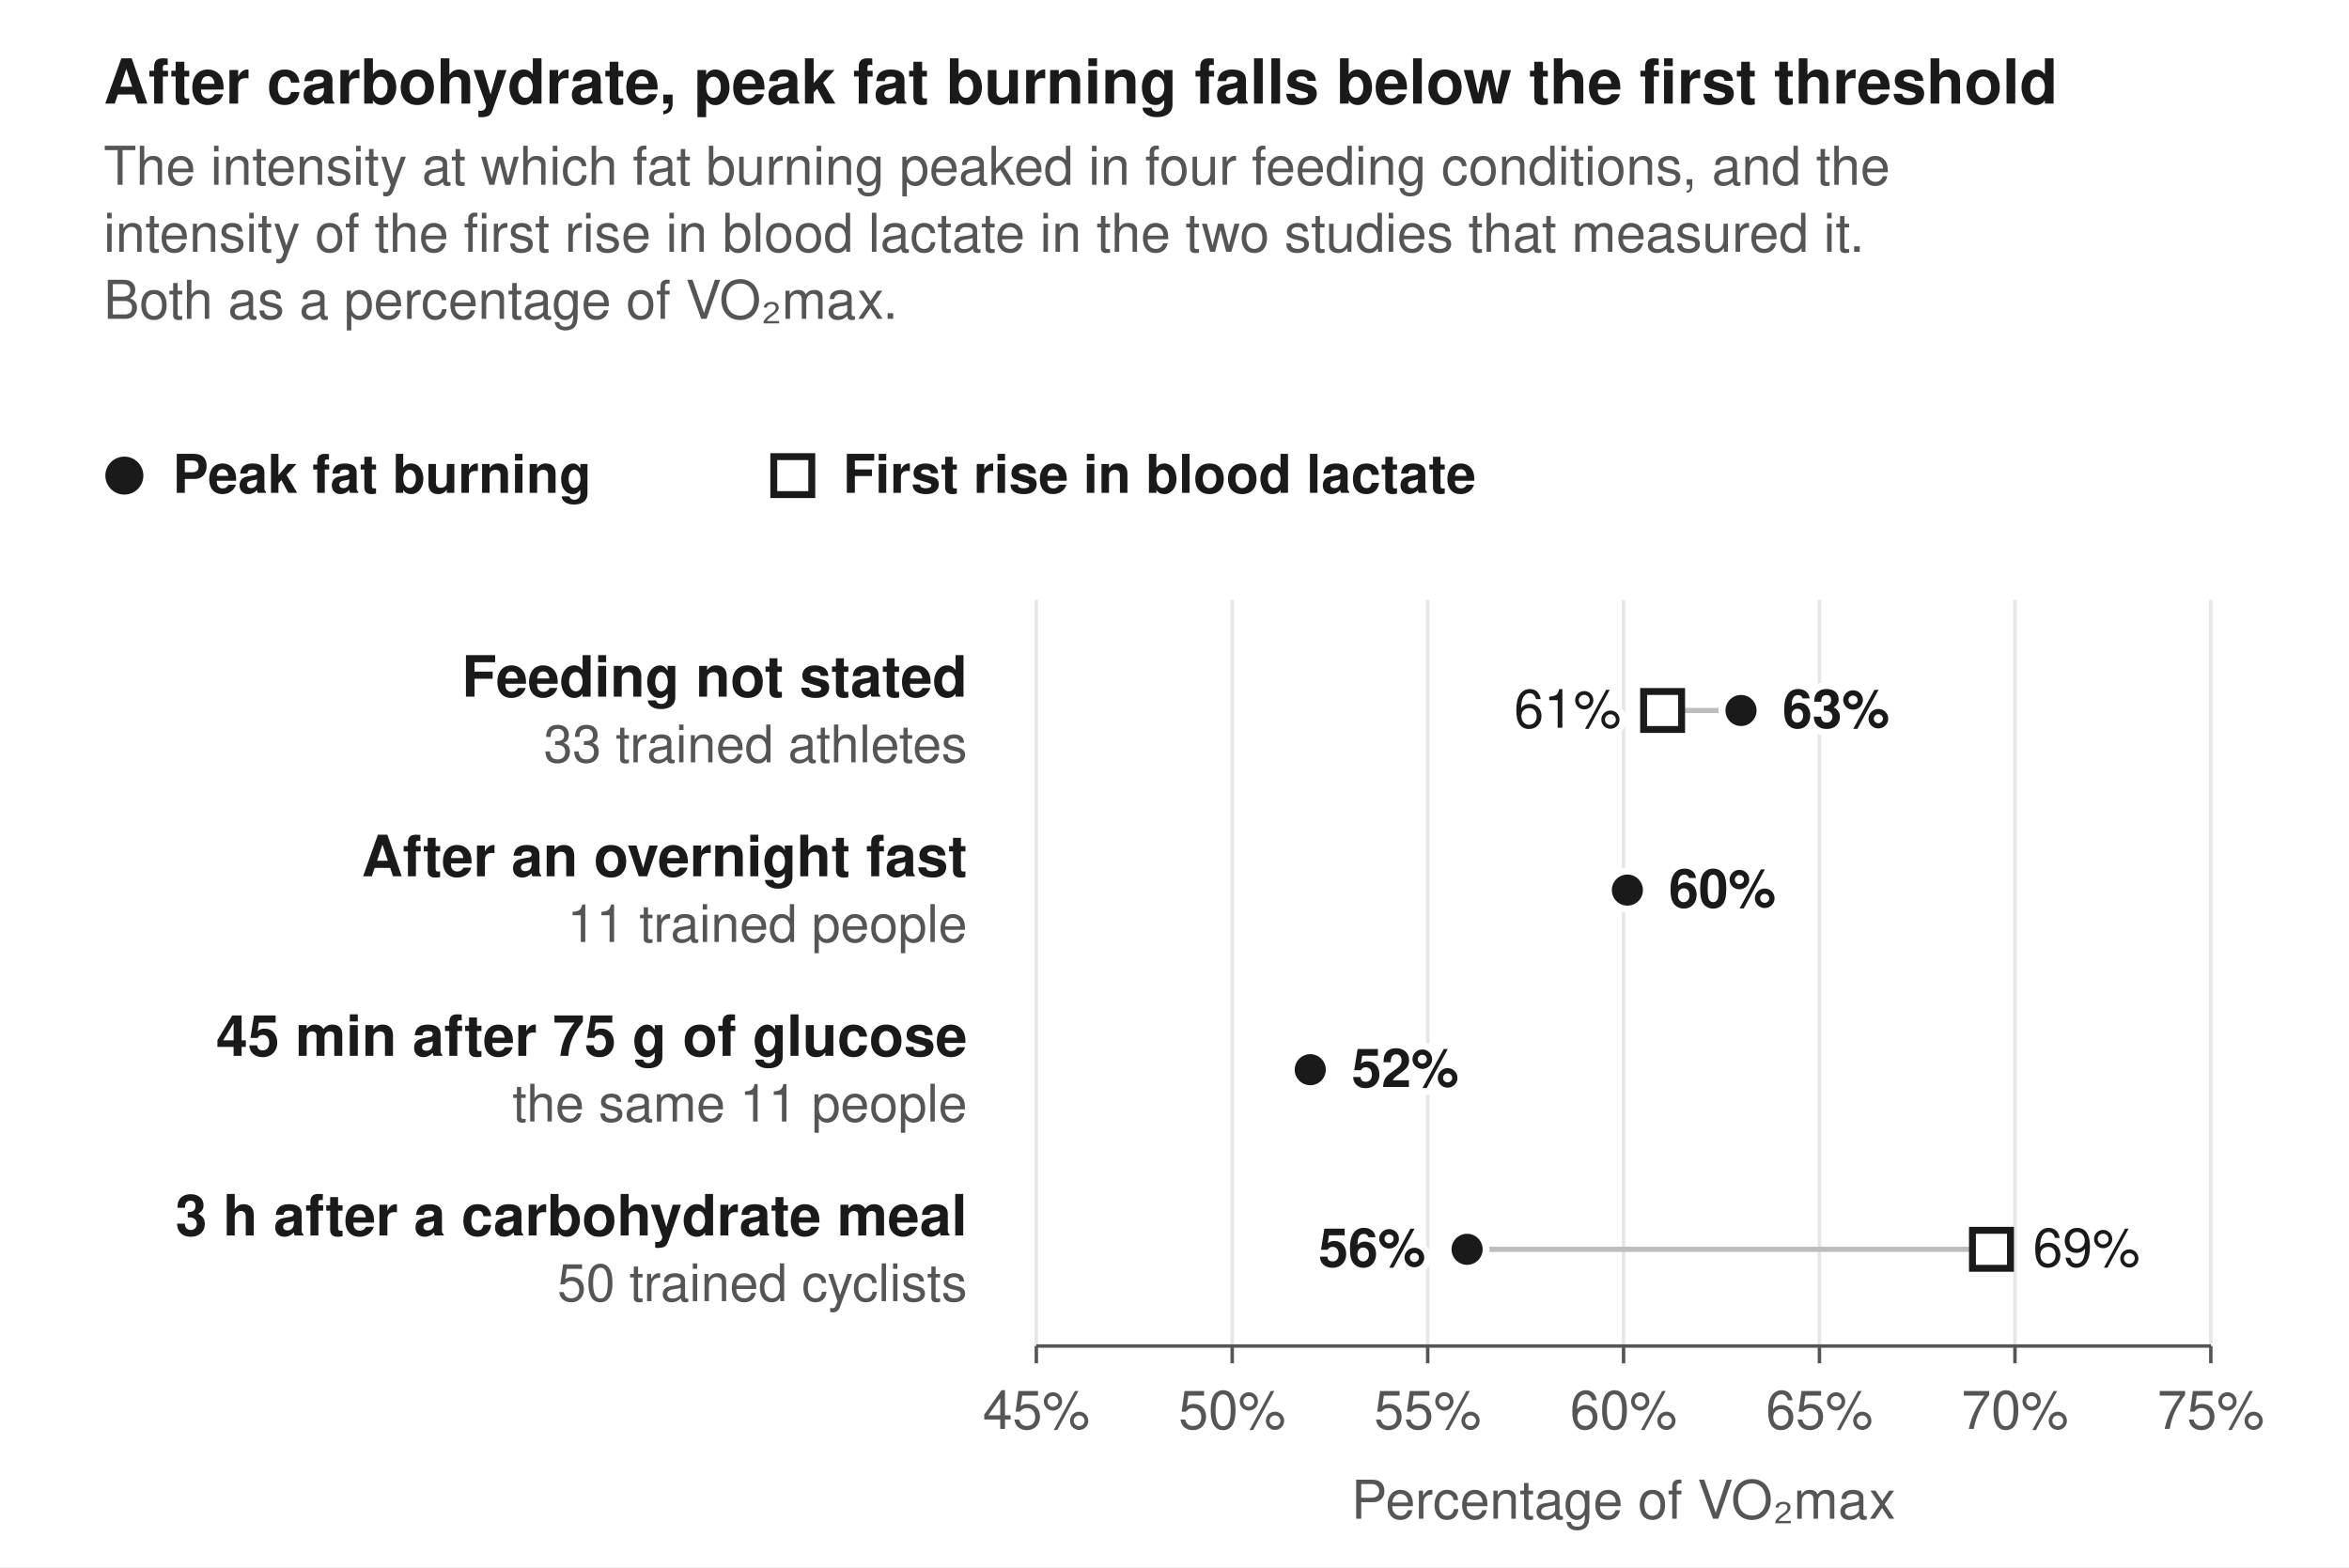
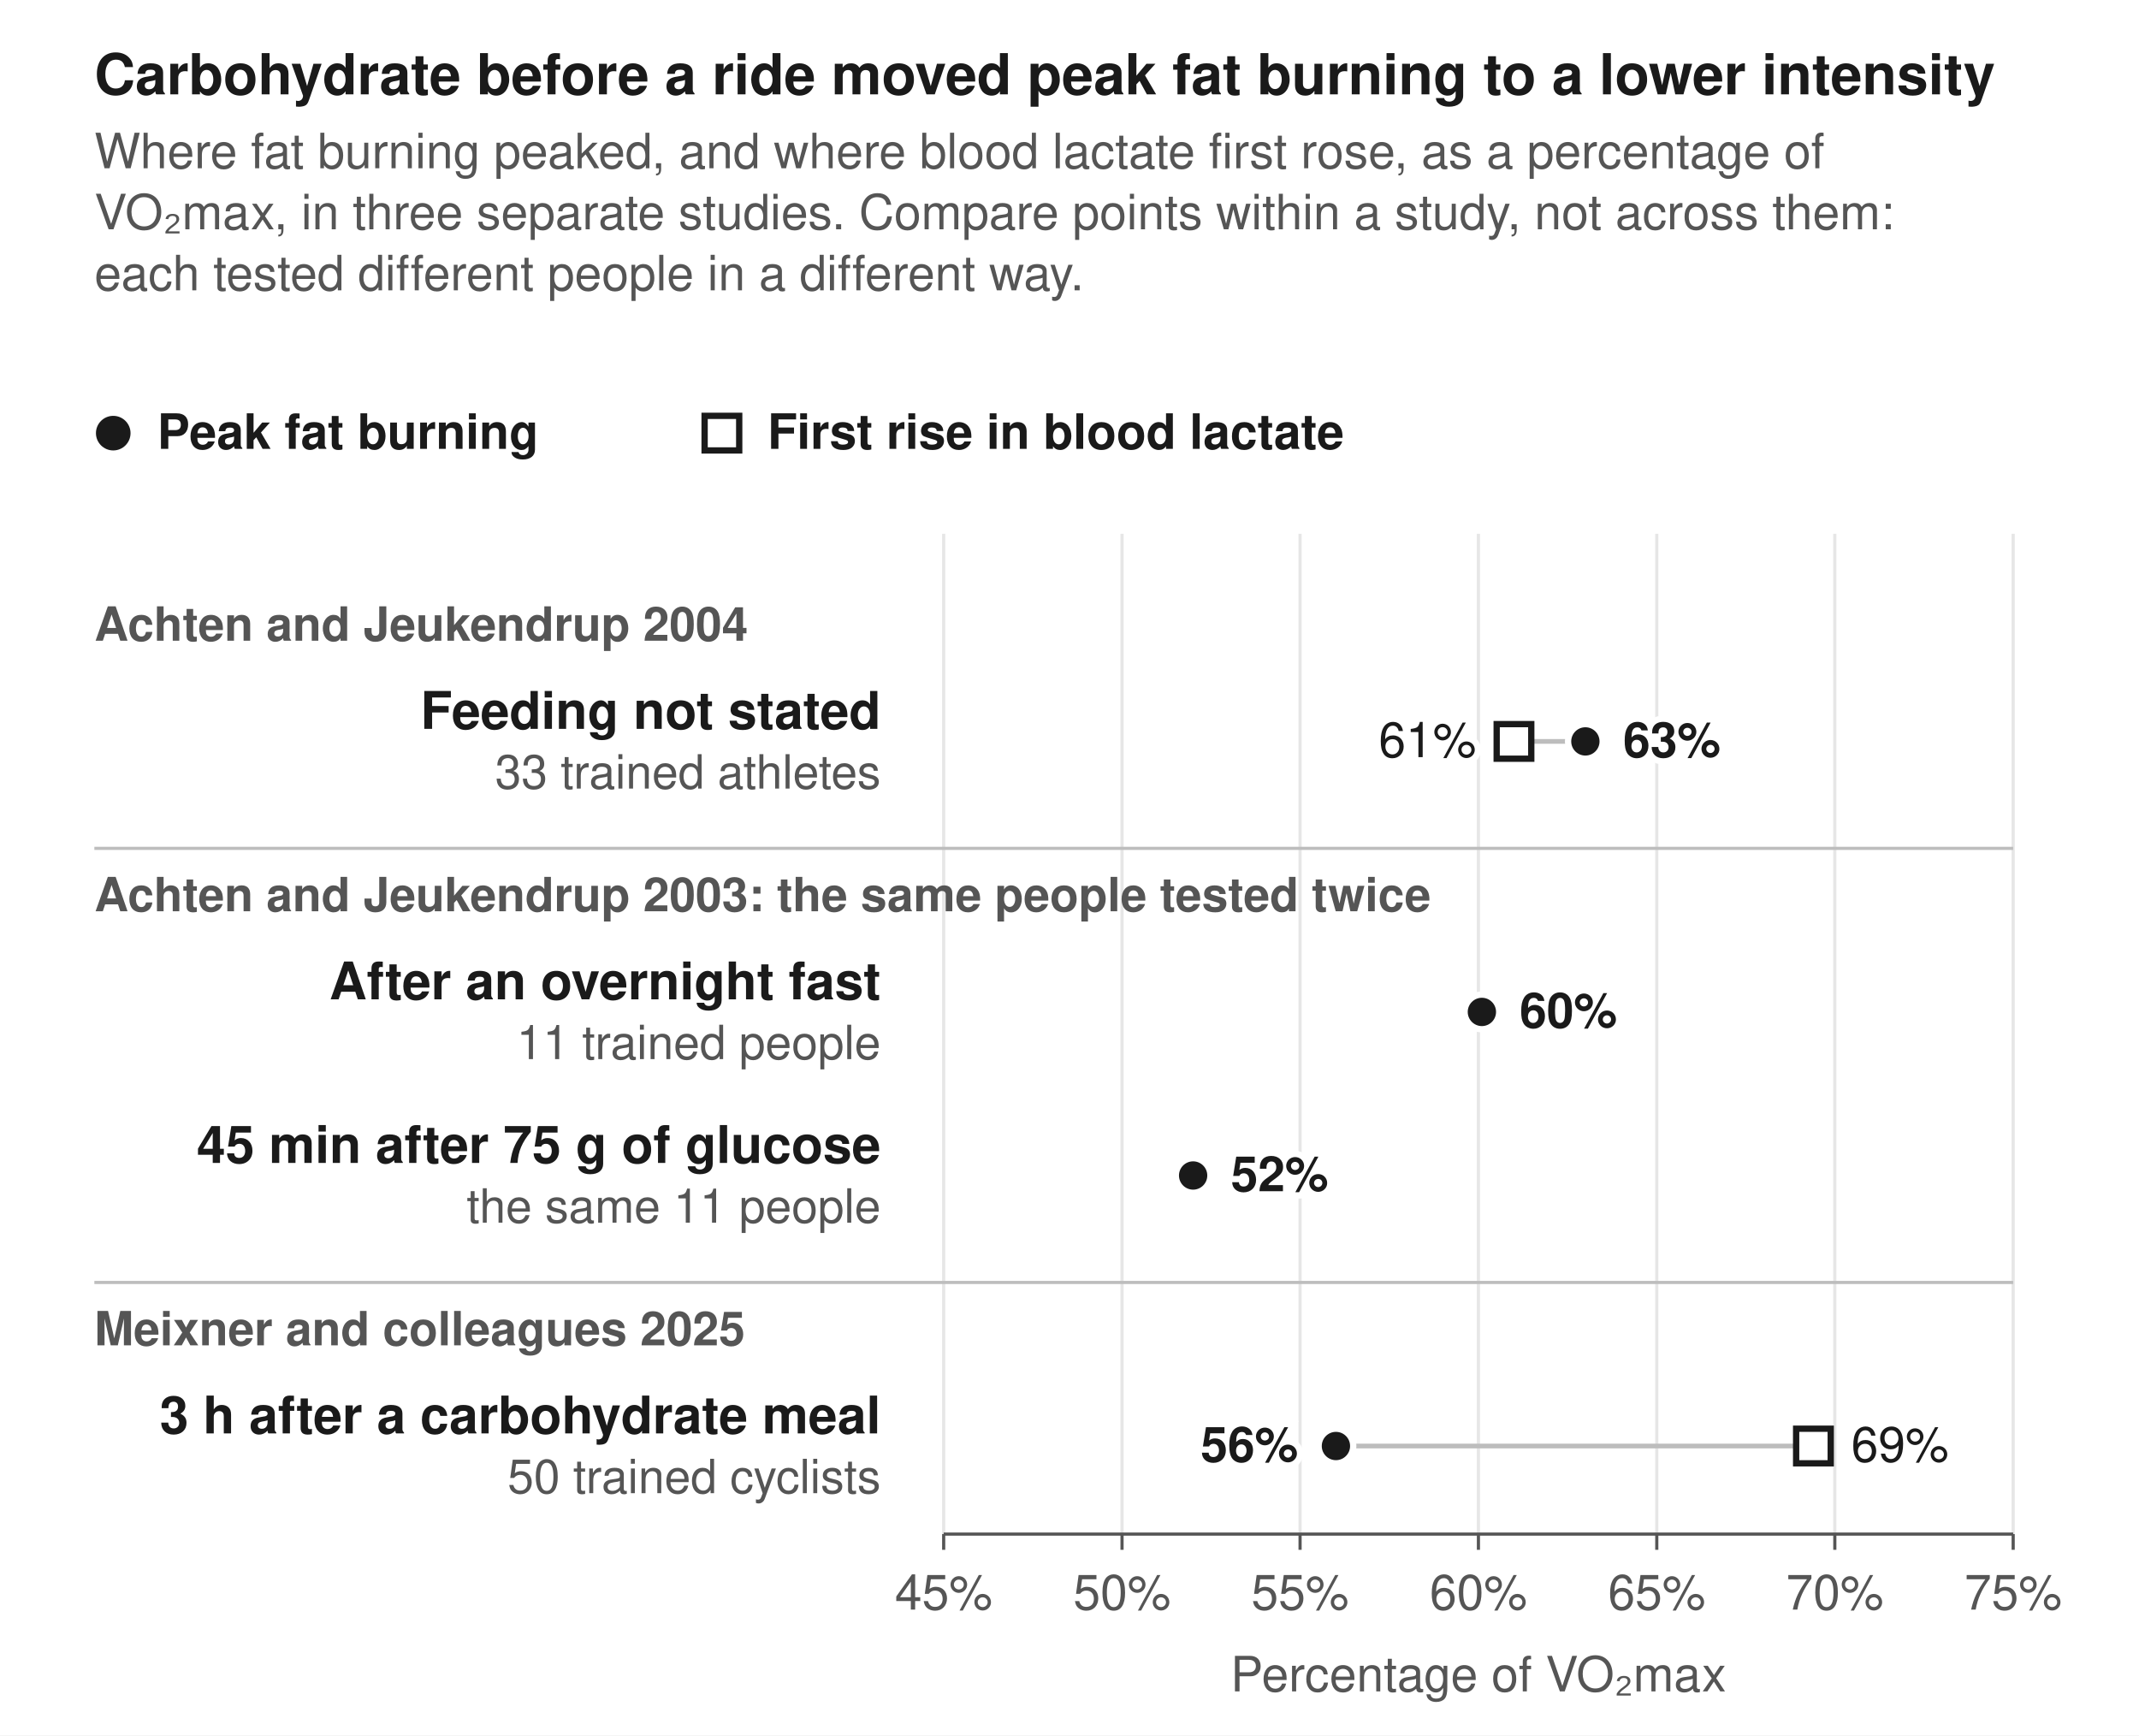
- <svg xmlns="http://www.w3.org/2000/svg" viewBox="0 0 680 453.7" width="680" height="453.7" role="img" aria-label="Peak fat burning at 63, 60, 52 and 56 percent of VO2max in four feeding conditions, with the first lactate rise at 61 percent in the first and 69 percent in the last">
-   <rect width="680" height="453.7" fill="#ffffff" />
-   <text x="30.0" y="30.0" font-family="IBM Plex Sans, Helvetica, Arial, sans-serif" font-size="18" fill="#1a1a1a" text-anchor="start" font-weight="600">After carbohydrate, peak fat burning falls below the first threshold</text>
-   <text x="30.0" y="53.5" font-family="IBM Plex Sans, Helvetica, Arial, sans-serif" font-size="15.5" fill="#555555" text-anchor="start" font-weight="400">The intensity at which fat burning peaked in four feeding conditions, and the</text>
-   <text x="30.0" y="72.9" font-family="IBM Plex Sans, Helvetica, Arial, sans-serif" font-size="15.5" fill="#555555" text-anchor="start" font-weight="400">intensity of the first rise in blood lactate in the two studies that measured it.</text>
-   <text x="30.0" y="92.3" font-family="IBM Plex Sans, Helvetica, Arial, sans-serif" font-size="15.5" fill="#555555" text-anchor="start" font-weight="400">Both as a percentage of VO₂max.</text>
+ <svg xmlns="http://www.w3.org/2000/svg" viewBox="0 0 680 551.7" width="680" height="551.7" role="img" aria-label="Three separate studies. Peak fat burning at 63, 60, 52 and 56 percent of VO2max in four feeding conditions, with the first lactate rise at 61 percent in the first and 69 percent in the last">
+   <rect width="680" height="551.7" fill="#ffffff" />
+   <text x="30.0" y="30.0" font-family="IBM Plex Sans, Helvetica, Arial, sans-serif" font-size="18" fill="#1a1a1a" text-anchor="start" font-weight="600">Carbohydrate before a ride moved peak fat burning to a lower intensity</text>
+   <text x="30.0" y="53.5" font-family="IBM Plex Sans, Helvetica, Arial, sans-serif" font-size="15.5" fill="#555555" text-anchor="start" font-weight="400">Where fat burning peaked, and where blood lactate first rose, as a percentage of</text>
+   <text x="30.0" y="72.9" font-family="IBM Plex Sans, Helvetica, Arial, sans-serif" font-size="15.5" fill="#555555" text-anchor="start" font-weight="400">VO₂max, in three separate studies. Compare points within a study, not across them:</text>
+   <text x="30.0" y="92.3" font-family="IBM Plex Sans, Helvetica, Arial, sans-serif" font-size="15.5" fill="#555555" text-anchor="start" font-weight="400">each tested different people in a different way.</text>
  <circle cx="36" cy="137.7" r="5.5" fill="#1a1a1a" />
  <text x="50.0" y="142.7" font-family="IBM Plex Sans, Helvetica, Arial, sans-serif" font-size="15.5" fill="#1a1a1a" text-anchor="start" font-weight="600">Peak fat burning</text>
  <rect x="224" y="132.2" width="11" height="11" fill="#ffffff" stroke="#1a1a1a" stroke-width="2" />
  <text x="244.0" y="142.7" font-family="IBM Plex Sans, Helvetica, Arial, sans-serif" font-size="15.5" fill="#1a1a1a" text-anchor="start" font-weight="600">First rise in blood lactate</text>
-   <line x1="300.0" y1="173.7" x2="300.0" y2="389.7" stroke="#e6e6e6" stroke-width="1" />
-   <line x1="356.7" y1="173.7" x2="356.7" y2="389.7" stroke="#e6e6e6" stroke-width="1" />
-   <line x1="413.3" y1="173.7" x2="413.3" y2="389.7" stroke="#e6e6e6" stroke-width="1" />
-   <line x1="470.0" y1="173.7" x2="470.0" y2="389.7" stroke="#e6e6e6" stroke-width="1" />
-   <line x1="526.7" y1="173.7" x2="526.7" y2="389.7" stroke="#e6e6e6" stroke-width="1" />
-   <line x1="583.3" y1="173.7" x2="583.3" y2="389.7" stroke="#e6e6e6" stroke-width="1" />
-   <line x1="640.0" y1="173.7" x2="640.0" y2="389.7" stroke="#e6e6e6" stroke-width="1" />
-   <line x1="300.0" y1="389.7" x2="640.0" y2="389.7" stroke="#555555" stroke-width="1" />
-   <line x1="300.0" y1="389.7" x2="300.0" y2="394.7" stroke="#555555" stroke-width="1" />
-   <text x="300.0" y="413.7" font-family="IBM Plex Sans, Helvetica, Arial, sans-serif" font-size="15.5" fill="#555555" text-anchor="middle" font-weight="400">45%</text>
-   <line x1="356.7" y1="389.7" x2="356.7" y2="394.7" stroke="#555555" stroke-width="1" />
-   <text x="356.7" y="413.7" font-family="IBM Plex Sans, Helvetica, Arial, sans-serif" font-size="15.5" fill="#555555" text-anchor="middle" font-weight="400">50%</text>
-   <line x1="413.3" y1="389.7" x2="413.3" y2="394.7" stroke="#555555" stroke-width="1" />
-   <text x="413.3" y="413.7" font-family="IBM Plex Sans, Helvetica, Arial, sans-serif" font-size="15.5" fill="#555555" text-anchor="middle" font-weight="400">55%</text>
-   <line x1="470.0" y1="389.7" x2="470.0" y2="394.7" stroke="#555555" stroke-width="1" />
-   <text x="470.0" y="413.7" font-family="IBM Plex Sans, Helvetica, Arial, sans-serif" font-size="15.5" fill="#555555" text-anchor="middle" font-weight="400">60%</text>
-   <line x1="526.7" y1="389.7" x2="526.7" y2="394.7" stroke="#555555" stroke-width="1" />
-   <text x="526.7" y="413.7" font-family="IBM Plex Sans, Helvetica, Arial, sans-serif" font-size="15.5" fill="#555555" text-anchor="middle" font-weight="400">65%</text>
-   <line x1="583.3" y1="389.7" x2="583.3" y2="394.7" stroke="#555555" stroke-width="1" />
-   <text x="583.3" y="413.7" font-family="IBM Plex Sans, Helvetica, Arial, sans-serif" font-size="15.5" fill="#555555" text-anchor="middle" font-weight="400">70%</text>
-   <line x1="640.0" y1="389.7" x2="640.0" y2="394.7" stroke="#555555" stroke-width="1" />
-   <text x="640.0" y="413.7" font-family="IBM Plex Sans, Helvetica, Arial, sans-serif" font-size="15.5" fill="#555555" text-anchor="middle" font-weight="400">75%</text>
-   <text x="470.0" y="439.7" font-family="IBM Plex Sans, Helvetica, Arial, sans-serif" font-size="15.5" fill="#555555" text-anchor="middle" font-weight="400">Percentage of VO₂max</text>
-   <text x="280.0" y="201.7" font-family="IBM Plex Sans, Helvetica, Arial, sans-serif" font-size="16.5" fill="#1a1a1a" text-anchor="end" font-weight="600">Feeding not stated</text>
-   <text x="280.0" y="220.7" font-family="IBM Plex Sans, Helvetica, Arial, sans-serif" font-size="15" fill="#555555" text-anchor="end" font-weight="400">33 trained athletes</text>
-   <line x1="481.3" y1="205.7" x2="504.0" y2="205.7" stroke="#bdbdbd" stroke-width="1.5" />
-   <rect x="475.8" y="200.2" width="11" height="11" fill="#ffffff" stroke="#1a1a1a" stroke-width="2" />
-   <text x="469.3" y="210.7" font-family="IBM Plex Sans, Helvetica, Arial, sans-serif" font-size="15.5" fill="#1a1a1a" text-anchor="end" font-weight="400" paint-order="stroke" stroke="#ffffff" stroke-width="4">61%</text>
-   <circle cx="504.0" cy="205.7" r="5.5" fill="#1a1a1a" stroke="#ffffff" stroke-width="2" />
-   <text x="516.0" y="210.7" font-family="IBM Plex Sans, Helvetica, Arial, sans-serif" font-size="15.5" fill="#1a1a1a" text-anchor="start" font-weight="600" paint-order="stroke" stroke="#ffffff" stroke-width="4">63%</text>
-   <text x="280.0" y="253.7" font-family="IBM Plex Sans, Helvetica, Arial, sans-serif" font-size="16.5" fill="#1a1a1a" text-anchor="end" font-weight="600">After an overnight fast</text>
-   <text x="280.0" y="272.7" font-family="IBM Plex Sans, Helvetica, Arial, sans-serif" font-size="15" fill="#555555" text-anchor="end" font-weight="400">11 trained people</text>
-   <circle cx="471.1" cy="257.7" r="5.5" fill="#1a1a1a" stroke="#ffffff" stroke-width="2" />
-   <text x="483.1" y="262.7" font-family="IBM Plex Sans, Helvetica, Arial, sans-serif" font-size="15.5" fill="#1a1a1a" text-anchor="start" font-weight="600" paint-order="stroke" stroke="#ffffff" stroke-width="4">60%</text>
-   <text x="280.0" y="305.7" font-family="IBM Plex Sans, Helvetica, Arial, sans-serif" font-size="16.5" fill="#1a1a1a" text-anchor="end" font-weight="600">45 min after 75 g of glucose</text>
-   <text x="280.0" y="324.7" font-family="IBM Plex Sans, Helvetica, Arial, sans-serif" font-size="15" fill="#555555" text-anchor="end" font-weight="400">the same 11 people</text>
-   <circle cx="379.3" cy="309.7" r="5.5" fill="#1a1a1a" stroke="#ffffff" stroke-width="2" />
-   <text x="391.3" y="314.7" font-family="IBM Plex Sans, Helvetica, Arial, sans-serif" font-size="15.5" fill="#1a1a1a" text-anchor="start" font-weight="600" paint-order="stroke" stroke="#ffffff" stroke-width="4">52%</text>
-   <text x="280.0" y="357.7" font-family="IBM Plex Sans, Helvetica, Arial, sans-serif" font-size="16.5" fill="#1a1a1a" text-anchor="end" font-weight="600">3 h after a carbohydrate meal</text>
-   <text x="280.0" y="376.7" font-family="IBM Plex Sans, Helvetica, Arial, sans-serif" font-size="15" fill="#555555" text-anchor="end" font-weight="400">50 trained cyclists</text>
-   <line x1="424.7" y1="361.7" x2="576.5" y2="361.7" stroke="#bdbdbd" stroke-width="1.5" />
-   <rect x="571.0" y="356.2" width="11" height="11" fill="#ffffff" stroke="#1a1a1a" stroke-width="2" />
-   <text x="588.5" y="366.7" font-family="IBM Plex Sans, Helvetica, Arial, sans-serif" font-size="15.5" fill="#1a1a1a" text-anchor="start" font-weight="400" paint-order="stroke" stroke="#ffffff" stroke-width="4">69%</text>
-   <circle cx="424.7" cy="361.7" r="5.5" fill="#1a1a1a" stroke="#ffffff" stroke-width="2" />
-   <text x="412.7" y="366.7" font-family="IBM Plex Sans, Helvetica, Arial, sans-serif" font-size="15.5" fill="#1a1a1a" text-anchor="end" font-weight="600" paint-order="stroke" stroke="#ffffff" stroke-width="4">56%</text>
+   <line x1="300.0" y1="169.7" x2="300.0" y2="487.7" stroke="#e6e6e6" stroke-width="1" />
+   <line x1="356.7" y1="169.7" x2="356.7" y2="487.7" stroke="#e6e6e6" stroke-width="1" />
+   <line x1="413.3" y1="169.7" x2="413.3" y2="487.7" stroke="#e6e6e6" stroke-width="1" />
+   <line x1="470.0" y1="169.7" x2="470.0" y2="487.7" stroke="#e6e6e6" stroke-width="1" />
+   <line x1="526.7" y1="169.7" x2="526.7" y2="487.7" stroke="#e6e6e6" stroke-width="1" />
+   <line x1="583.3" y1="169.7" x2="583.3" y2="487.7" stroke="#e6e6e6" stroke-width="1" />
+   <line x1="640.0" y1="169.7" x2="640.0" y2="487.7" stroke="#e6e6e6" stroke-width="1" />
+   <line x1="300.0" y1="487.7" x2="640.0" y2="487.7" stroke="#555555" stroke-width="1" />
+   <line x1="300.0" y1="487.7" x2="300.0" y2="492.7" stroke="#555555" stroke-width="1" />
+   <text x="300.0" y="511.7" font-family="IBM Plex Sans, Helvetica, Arial, sans-serif" font-size="15.5" fill="#555555" text-anchor="middle" font-weight="400">45%</text>
+   <line x1="356.7" y1="487.7" x2="356.7" y2="492.7" stroke="#555555" stroke-width="1" />
+   <text x="356.7" y="511.7" font-family="IBM Plex Sans, Helvetica, Arial, sans-serif" font-size="15.5" fill="#555555" text-anchor="middle" font-weight="400">50%</text>
+   <line x1="413.3" y1="487.7" x2="413.3" y2="492.7" stroke="#555555" stroke-width="1" />
+   <text x="413.3" y="511.7" font-family="IBM Plex Sans, Helvetica, Arial, sans-serif" font-size="15.5" fill="#555555" text-anchor="middle" font-weight="400">55%</text>
+   <line x1="470.0" y1="487.7" x2="470.0" y2="492.7" stroke="#555555" stroke-width="1" />
+   <text x="470.0" y="511.7" font-family="IBM Plex Sans, Helvetica, Arial, sans-serif" font-size="15.5" fill="#555555" text-anchor="middle" font-weight="400">60%</text>
+   <line x1="526.7" y1="487.7" x2="526.7" y2="492.7" stroke="#555555" stroke-width="1" />
+   <text x="526.7" y="511.7" font-family="IBM Plex Sans, Helvetica, Arial, sans-serif" font-size="15.5" fill="#555555" text-anchor="middle" font-weight="400">65%</text>
+   <line x1="583.3" y1="487.7" x2="583.3" y2="492.7" stroke="#555555" stroke-width="1" />
+   <text x="583.3" y="511.7" font-family="IBM Plex Sans, Helvetica, Arial, sans-serif" font-size="15.5" fill="#555555" text-anchor="middle" font-weight="400">70%</text>
+   <line x1="640.0" y1="487.7" x2="640.0" y2="492.7" stroke="#555555" stroke-width="1" />
+   <text x="640.0" y="511.7" font-family="IBM Plex Sans, Helvetica, Arial, sans-serif" font-size="15.5" fill="#555555" text-anchor="middle" font-weight="400">75%</text>
+   <text x="470.0" y="537.7" font-family="IBM Plex Sans, Helvetica, Arial, sans-serif" font-size="15.5" fill="#555555" text-anchor="middle" font-weight="400">Percentage of VO₂max</text>
+   <text x="30.0" y="203.7" font-family="IBM Plex Sans, Helvetica, Arial, sans-serif" font-size="15" fill="#555555" text-anchor="start" font-weight="600">Achten and Jeukendrup 2004</text>
+   <text x="280.0" y="231.7" font-family="IBM Plex Sans, Helvetica, Arial, sans-serif" font-size="16.5" fill="#1a1a1a" text-anchor="end" font-weight="600">Feeding not stated</text>
+   <text x="280.0" y="250.7" font-family="IBM Plex Sans, Helvetica, Arial, sans-serif" font-size="15" fill="#555555" text-anchor="end" font-weight="400">33 trained athletes</text>
+   <line x1="481.3" y1="235.7" x2="504.0" y2="235.7" stroke="#bdbdbd" stroke-width="1.5" />
+   <rect x="475.8" y="230.2" width="11" height="11" fill="#ffffff" stroke="#1a1a1a" stroke-width="2" />
+   <text x="469.3" y="240.7" font-family="IBM Plex Sans, Helvetica, Arial, sans-serif" font-size="15.5" fill="#1a1a1a" text-anchor="end" font-weight="400" paint-order="stroke" stroke="#ffffff" stroke-width="4">61%</text>
+   <circle cx="504.0" cy="235.7" r="5.5" fill="#1a1a1a" stroke="#ffffff" stroke-width="2" />
+   <text x="516.0" y="240.7" font-family="IBM Plex Sans, Helvetica, Arial, sans-serif" font-size="15.5" fill="#1a1a1a" text-anchor="start" font-weight="600" paint-order="stroke" stroke="#ffffff" stroke-width="4">63%</text>
+   <line x1="30" y1="269.7" x2="640" y2="269.7" stroke="#bdbdbd" stroke-width="1" />
+   <text x="30.0" y="289.7" font-family="IBM Plex Sans, Helvetica, Arial, sans-serif" font-size="15" fill="#555555" text-anchor="start" font-weight="600">Achten and Jeukendrup 2003: the same people tested twice</text>
+   <text x="280.0" y="317.7" font-family="IBM Plex Sans, Helvetica, Arial, sans-serif" font-size="16.5" fill="#1a1a1a" text-anchor="end" font-weight="600">After an overnight fast</text>
+   <text x="280.0" y="336.7" font-family="IBM Plex Sans, Helvetica, Arial, sans-serif" font-size="15" fill="#555555" text-anchor="end" font-weight="400">11 trained people</text>
+   <circle cx="471.1" cy="321.7" r="5.5" fill="#1a1a1a" stroke="#ffffff" stroke-width="2" />
+   <text x="483.1" y="326.7" font-family="IBM Plex Sans, Helvetica, Arial, sans-serif" font-size="15.5" fill="#1a1a1a" text-anchor="start" font-weight="600" paint-order="stroke" stroke="#ffffff" stroke-width="4">60%</text>
+   <text x="280.0" y="369.7" font-family="IBM Plex Sans, Helvetica, Arial, sans-serif" font-size="16.5" fill="#1a1a1a" text-anchor="end" font-weight="600">45 min after 75 g of glucose</text>
+   <text x="280.0" y="388.7" font-family="IBM Plex Sans, Helvetica, Arial, sans-serif" font-size="15" fill="#555555" text-anchor="end" font-weight="400">the same 11 people</text>
+   <circle cx="379.3" cy="373.7" r="5.5" fill="#1a1a1a" stroke="#ffffff" stroke-width="2" />
+   <text x="391.3" y="378.7" font-family="IBM Plex Sans, Helvetica, Arial, sans-serif" font-size="15.5" fill="#1a1a1a" text-anchor="start" font-weight="600" paint-order="stroke" stroke="#ffffff" stroke-width="4">52%</text>
+   <line x1="30" y1="407.7" x2="640" y2="407.7" stroke="#bdbdbd" stroke-width="1" />
+   <text x="30.0" y="427.7" font-family="IBM Plex Sans, Helvetica, Arial, sans-serif" font-size="15" fill="#555555" text-anchor="start" font-weight="600">Meixner and colleagues 2025</text>
+   <text x="280.0" y="455.7" font-family="IBM Plex Sans, Helvetica, Arial, sans-serif" font-size="16.5" fill="#1a1a1a" text-anchor="end" font-weight="600">3 h after a carbohydrate meal</text>
+   <text x="280.0" y="474.7" font-family="IBM Plex Sans, Helvetica, Arial, sans-serif" font-size="15" fill="#555555" text-anchor="end" font-weight="400">50 trained cyclists</text>
+   <line x1="424.7" y1="459.7" x2="576.5" y2="459.7" stroke="#bdbdbd" stroke-width="1.5" />
+   <rect x="571.0" y="454.2" width="11" height="11" fill="#ffffff" stroke="#1a1a1a" stroke-width="2" />
+   <text x="588.5" y="464.7" font-family="IBM Plex Sans, Helvetica, Arial, sans-serif" font-size="15.5" fill="#1a1a1a" text-anchor="start" font-weight="400" paint-order="stroke" stroke="#ffffff" stroke-width="4">69%</text>
+   <circle cx="424.7" cy="459.7" r="5.5" fill="#1a1a1a" stroke="#ffffff" stroke-width="2" />
+   <text x="412.7" y="464.7" font-family="IBM Plex Sans, Helvetica, Arial, sans-serif" font-size="15.5" fill="#1a1a1a" text-anchor="end" font-weight="600" paint-order="stroke" stroke="#ffffff" stroke-width="4">56%</text>
</svg>
